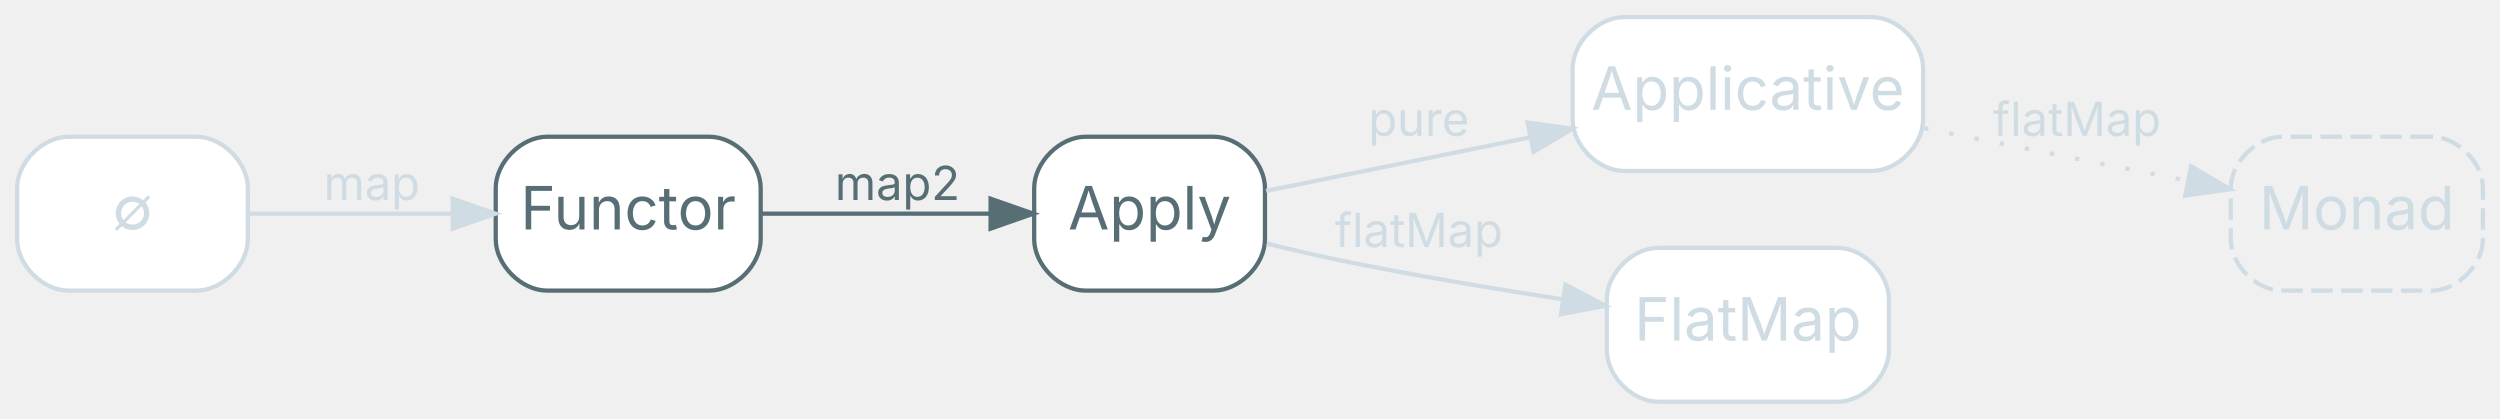
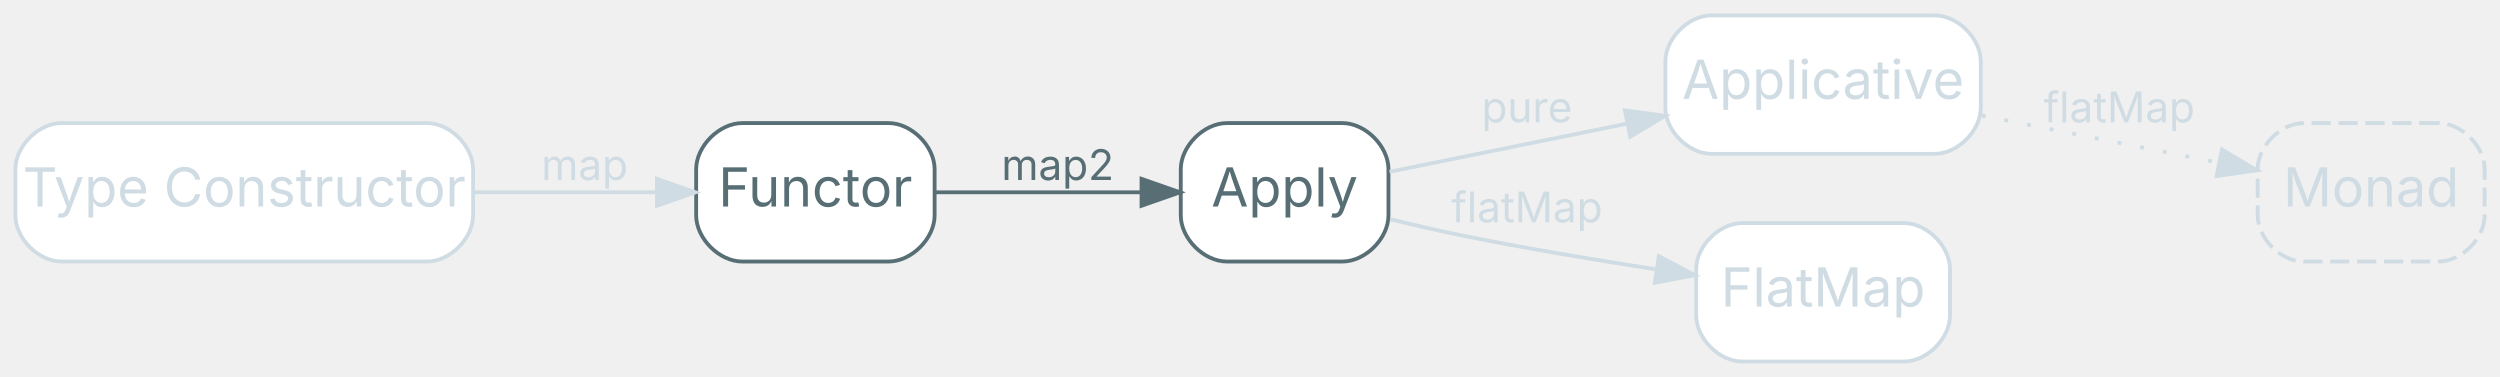
- <svg xmlns="http://www.w3.org/2000/svg" width="585pt" height="98pt" viewBox="0.00 0.00 585.00 98.00">
+ <svg xmlns="http://www.w3.org/2000/svg" width="650pt" height="98pt" viewBox="0.00 0.00 650.00 98.00">
  <g id="graph0" class="graph" transform="scale(1 1) rotate(0) translate(4 94)">
    <g id="node1" class="node disabled">
-       <path fill="#ffffff" stroke="#d0dce3" d="M42,-62C42,-62 12,-62 12,-62 6,-62 0,-56 0,-50 0,-50 0,-38 0,-38 0,-32 6,-26 12,-26 12,-26 42,-26 42,-26 48,-26 54,-32 54,-38 54,-38 54,-50 54,-50 54,-56 48,-62 42,-62" />
-       <text text-anchor="middle" x="27" y="-40.3" font-family="Inter,Arial" font-size="14.00" fill="#d0dce3">∅</text>
+       <path fill="#ffffff" stroke="#d0dce3" d="M107,-62C107,-62 12,-62 12,-62 6,-62 0,-56 0,-50 0,-50 0,-38 0,-38 0,-32 6,-26 12,-26 12,-26 107,-26 107,-26 113,-26 119,-32 119,-38 119,-38 119,-50 119,-50 119,-56 113,-62 107,-62" />
+       <text text-anchor="middle" x="59.5" y="-40.3" font-family="Inter,Arial" font-size="14.00" fill="#d0dce3">Type Constructor</text>
    </g>
    <g id="node2" class="node">
-       <path fill="#ffffff" stroke="#586e75" d="M162,-62C162,-62 124,-62 124,-62 118,-62 112,-56 112,-50 112,-50 112,-38 112,-38 112,-32 118,-26 124,-26 124,-26 162,-26 162,-26 168,-26 174,-32 174,-38 174,-38 174,-50 174,-50 174,-56 168,-62 162,-62" />
-       <text text-anchor="middle" x="143" y="-40.3" font-family="Inter,Arial" font-size="14.00" fill="#586e75">Functor</text>
+       <path fill="#ffffff" stroke="#586e75" d="M227,-62C227,-62 189,-62 189,-62 183,-62 177,-56 177,-50 177,-50 177,-38 177,-38 177,-32 183,-26 189,-26 189,-26 227,-26 227,-26 233,-26 239,-32 239,-38 239,-38 239,-50 239,-50 239,-56 233,-62 227,-62" />
+       <text text-anchor="middle" x="208" y="-40.3" font-family="Inter,Arial" font-size="14.00" fill="#586e75">Functor</text>
    </g>
    <g id="edge1" class="edge disabled">
-       <path fill="none" stroke="#d0dce3" d="M54.15,-44C68.28,-44 86.03,-44 101.87,-44" />
-       <polygon fill="#d0dce3" stroke="#d0dce3" points="101.94,-47.5 111.94,-44 101.94,-40.5 101.94,-47.5" />
-       <text text-anchor="middle" x="83" y="-47.2" font-family="Inter,Arial" font-size="11.00" fill="#d0dce3">map</text>
+       <path fill="none" stroke="#d0dce3" d="M119.24,-44C135.13,-44 151.96,-44 166.59,-44" />
+       <polygon fill="#d0dce3" stroke="#d0dce3" points="166.81,-47.5 176.81,-44 166.81,-40.5 166.81,-47.5" />
+       <text text-anchor="middle" x="148" y="-47.2" font-family="Inter,Arial" font-size="11.00" fill="#d0dce3">map</text>
    </g>
    <g id="node3" class="node">
-       <path fill="#ffffff" stroke="#586e75" d="M280,-62C280,-62 250,-62 250,-62 244,-62 238,-56 238,-50 238,-50 238,-38 238,-38 238,-32 244,-26 250,-26 250,-26 280,-26 280,-26 286,-26 292,-32 292,-38 292,-38 292,-50 292,-50 292,-56 286,-62 280,-62" />
-       <text text-anchor="middle" x="265" y="-40.3" font-family="Inter,Arial" font-size="14.00" fill="#586e75">Apply</text>
+       <path fill="#ffffff" stroke="#586e75" d="M345,-62C345,-62 315,-62 315,-62 309,-62 303,-56 303,-50 303,-50 303,-38 303,-38 303,-32 309,-26 315,-26 315,-26 345,-26 345,-26 351,-26 357,-32 357,-38 357,-38 357,-50 357,-50 357,-56 351,-62 345,-62" />
+       <text text-anchor="middle" x="330" y="-40.3" font-family="Inter,Arial" font-size="14.00" fill="#586e75">Apply</text>
    </g>
    <g id="edge2" class="edge">
-       <path fill="none" stroke="#586e75" d="M174.28,-44C190.5,-44 210.58,-44 227.64,-44" />
-       <polygon fill="#586e75" stroke="#586e75" points="227.8,-47.5 237.8,-44 227.8,-40.5 227.8,-47.5" />
-       <text text-anchor="middle" x="206" y="-47.2" font-family="Inter,Arial" font-size="11.00" fill="#586e75">map2</text>
+       <path fill="none" stroke="#586e75" d="M239.28,-44C255.5,-44 275.58,-44 292.64,-44" />
+       <polygon fill="#586e75" stroke="#586e75" points="292.8,-47.5 302.8,-44 292.8,-40.5 292.8,-47.5" />
+       <text text-anchor="middle" x="271" y="-47.2" font-family="Inter,Arial" font-size="11.00" fill="#586e75">map2</text>
    </g>
    <g id="node4" class="node disabled">
-       <path fill="#ffffff" stroke="#d0dce3" d="M434,-90C434,-90 376,-90 376,-90 370,-90 364,-84 364,-78 364,-78 364,-66 364,-66 364,-60 370,-54 376,-54 376,-54 434,-54 434,-54 440,-54 446,-60 446,-66 446,-66 446,-78 446,-78 446,-84 440,-90 434,-90" />
-       <text text-anchor="middle" x="405" y="-68.3" font-family="Inter,Arial" font-size="14.00" fill="#d0dce3">Applicative</text>
+       <path fill="#ffffff" stroke="#d0dce3" d="M499,-90C499,-90 441,-90 441,-90 435,-90 429,-84 429,-78 429,-78 429,-66 429,-66 429,-60 435,-54 441,-54 441,-54 499,-54 499,-54 505,-54 511,-60 511,-66 511,-66 511,-78 511,-78 511,-84 505,-90 499,-90" />
+       <text text-anchor="middle" x="470" y="-68.3" font-family="Inter,Arial" font-size="14.00" fill="#d0dce3">Applicative</text>
    </g>
    <g id="edge3" class="edge disabled">
-       <path fill="none" stroke="#d0dce3" d="M292.28,-49.33C309.69,-52.86 333.07,-57.61 353.95,-61.84" />
-       <polygon fill="#d0dce3" stroke="#d0dce3" points="353.46,-65.32 363.96,-63.88 354.86,-58.46 353.46,-65.32" />
-       <text text-anchor="middle" x="328" y="-62.2" font-family="Inter,Arial" font-size="11.00" fill="#d0dce3">pure</text>
+       <path fill="none" stroke="#d0dce3" d="M357.28,-49.33C374.69,-52.86 398.07,-57.61 418.95,-61.84" />
+       <polygon fill="#d0dce3" stroke="#d0dce3" points="418.46,-65.32 428.96,-63.88 419.86,-58.46 418.46,-65.32" />
+       <text text-anchor="middle" x="393" y="-62.2" font-family="Inter,Arial" font-size="11.00" fill="#d0dce3">pure</text>
    </g>
    <g id="node5" class="node disabled">
-       <path fill="#ffffff" stroke="#d0dce3" d="M426,-36C426,-36 384,-36 384,-36 378,-36 372,-30 372,-24 372,-24 372,-12 372,-12 372,-6 378,0 384,0 384,0 426,0 426,0 432,0 438,-6 438,-12 438,-12 438,-24 438,-24 438,-30 432,-36 426,-36" />
-       <text text-anchor="middle" x="405" y="-14.3" font-family="Inter,Arial" font-size="14.00" fill="#d0dce3">FlatMap</text>
+       <path fill="#ffffff" stroke="#d0dce3" d="M491,-36C491,-36 449,-36 449,-36 443,-36 437,-30 437,-24 437,-24 437,-12 437,-12 437,-6 443,0 449,0 449,0 491,0 491,0 497,0 503,-6 503,-12 503,-12 503,-24 503,-24 503,-30 497,-36 491,-36" />
+       <text text-anchor="middle" x="470" y="-14.3" font-family="Inter,Arial" font-size="14.00" fill="#d0dce3">FlatMap</text>
    </g>
    <g id="edge4" class="edge disabled">
-       <path fill="none" stroke="#d0dce3" d="M292.44,-37C298.21,-35.58 304.29,-34.17 310,-33 326.74,-29.58 345.28,-26.48 361.44,-23.99" />
-       <polygon fill="#d0dce3" stroke="#d0dce3" points="362.31,-27.4 371.68,-22.45 361.27,-20.48 362.31,-27.4" />
-       <text text-anchor="middle" x="328" y="-36.2" font-family="Inter,Arial" font-size="11.00" fill="#d0dce3">flatMap</text>
+       <path fill="none" stroke="#d0dce3" d="M357.44,-37C363.21,-35.58 369.29,-34.17 375,-33 391.74,-29.58 410.28,-26.48 426.44,-23.99" />
+       <polygon fill="#d0dce3" stroke="#d0dce3" points="427.31,-27.4 436.68,-22.45 426.27,-20.48 427.31,-27.4" />
+       <text text-anchor="middle" x="393" y="-36.2" font-family="Inter,Arial" font-size="11.00" fill="#d0dce3">flatMap</text>
    </g>
    <g id="node6" class="node impossible,disabled">
-       <path fill="none" stroke="#d0dce3" stroke-dasharray="5,2" d="M565,-62C565,-62 530,-62 530,-62 524,-62 518,-56 518,-50 518,-50 518,-38 518,-38 518,-32 524,-26 530,-26 530,-26 565,-26 565,-26 571,-26 577,-32 577,-38 577,-38 577,-50 577,-50 577,-56 571,-62 565,-62" />
-       <text text-anchor="middle" x="547.5" y="-40.3" font-family="Inter,Arial" font-size="14.00" fill="#d0dce3">Monad</text>
+       <path fill="none" stroke="#d0dce3" stroke-dasharray="5,2" d="M630,-62C630,-62 595,-62 595,-62 589,-62 583,-56 583,-50 583,-50 583,-38 583,-38 583,-32 589,-26 595,-26 595,-26 630,-26 630,-26 636,-26 642,-32 642,-38 642,-38 642,-50 642,-50 642,-56 636,-62 630,-62" />
+       <text text-anchor="middle" x="612.5" y="-40.3" font-family="Inter,Arial" font-size="14.00" fill="#d0dce3">Monad</text>
    </g>
    <g id="edge5" class="edge impossible,disabled">
-       <path fill="none" stroke="#d0dce3" stroke-dasharray="1,5" d="M446.26,-63.98C465.65,-60.11 488.78,-55.5 507.93,-51.69" />
-       <polygon fill="#d0dce3" stroke="#d0dce3" points="508.71,-55.1 517.83,-49.71 507.34,-48.23 508.71,-55.1" />
-       <text text-anchor="middle" x="482" y="-62.2" font-family="Inter,Arial" font-size="11.00" fill="#d0dce3">flatMap</text>
+       <path fill="none" stroke="#d0dce3" stroke-dasharray="1,5" d="M511.26,-63.98C530.65,-60.11 553.78,-55.5 572.93,-51.69" />
+       <polygon fill="#d0dce3" stroke="#d0dce3" points="573.71,-55.1 582.83,-49.71 572.34,-48.23 573.71,-55.1" />
+       <text text-anchor="middle" x="547" y="-62.2" font-family="Inter,Arial" font-size="11.00" fill="#d0dce3">flatMap</text>
    </g>
  </g>
</svg>
